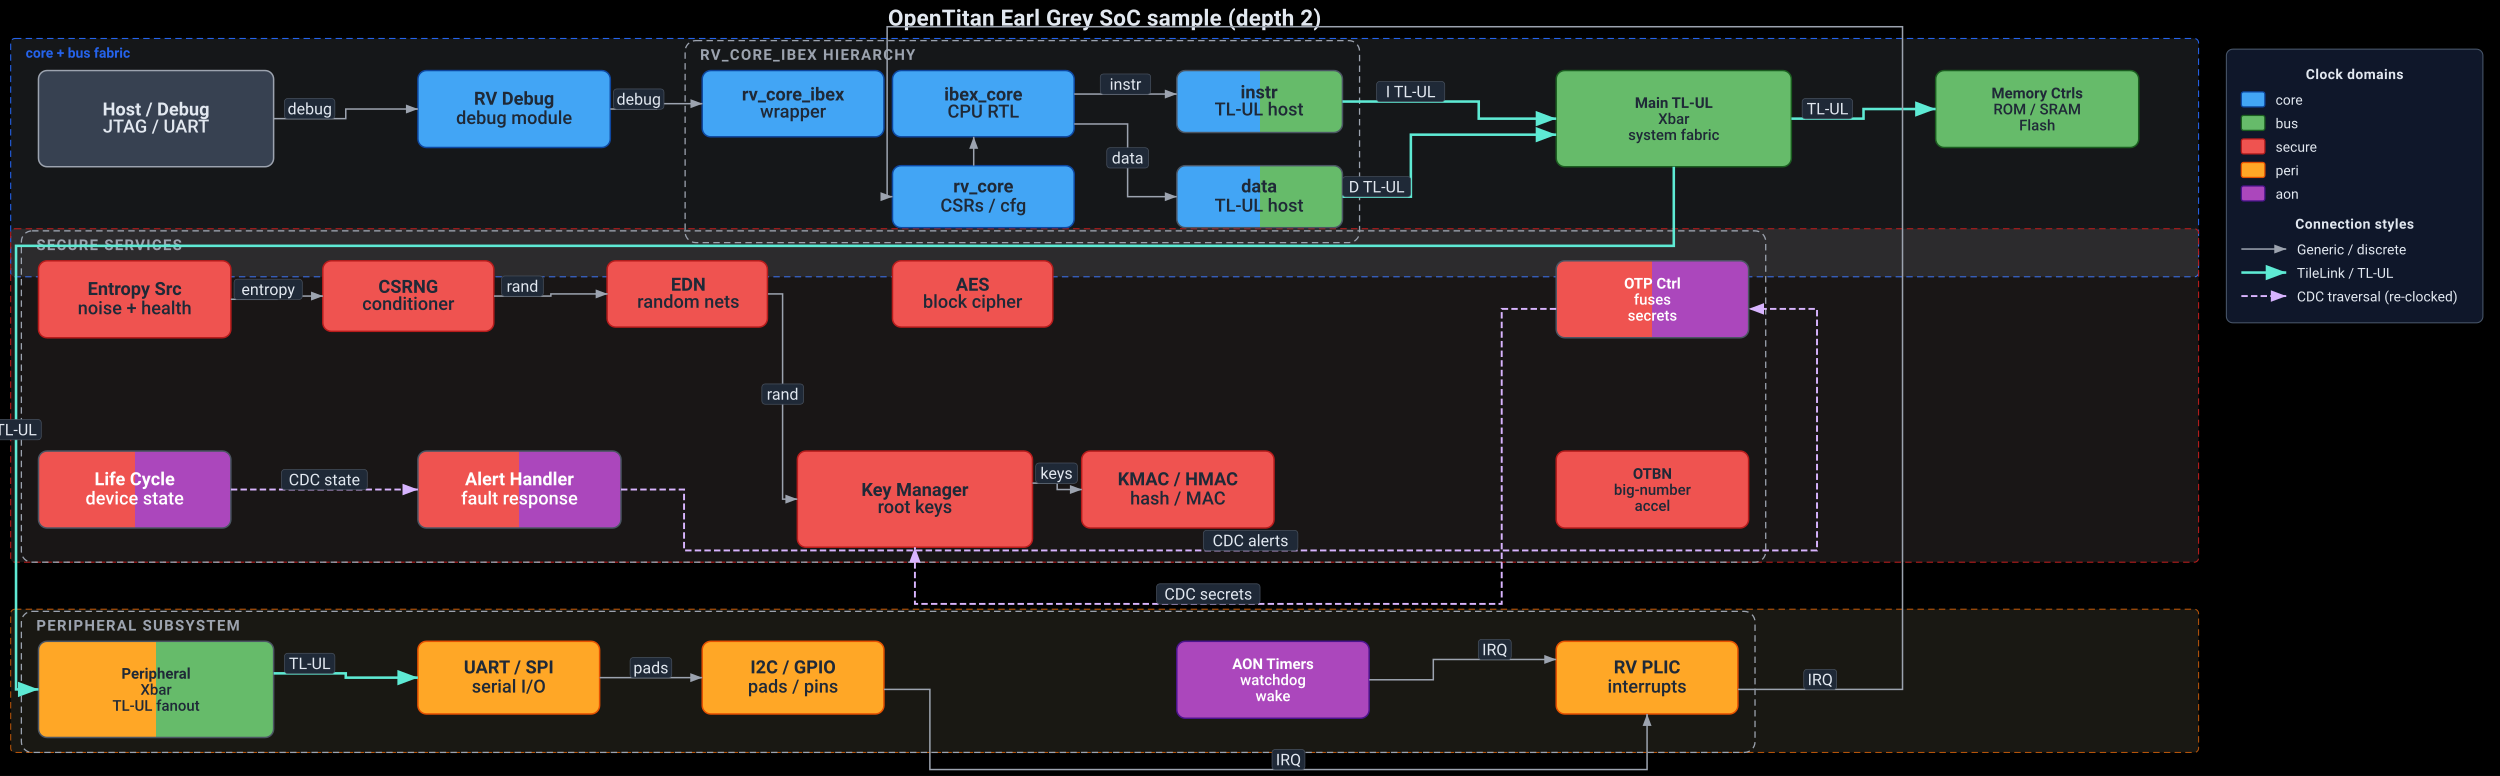
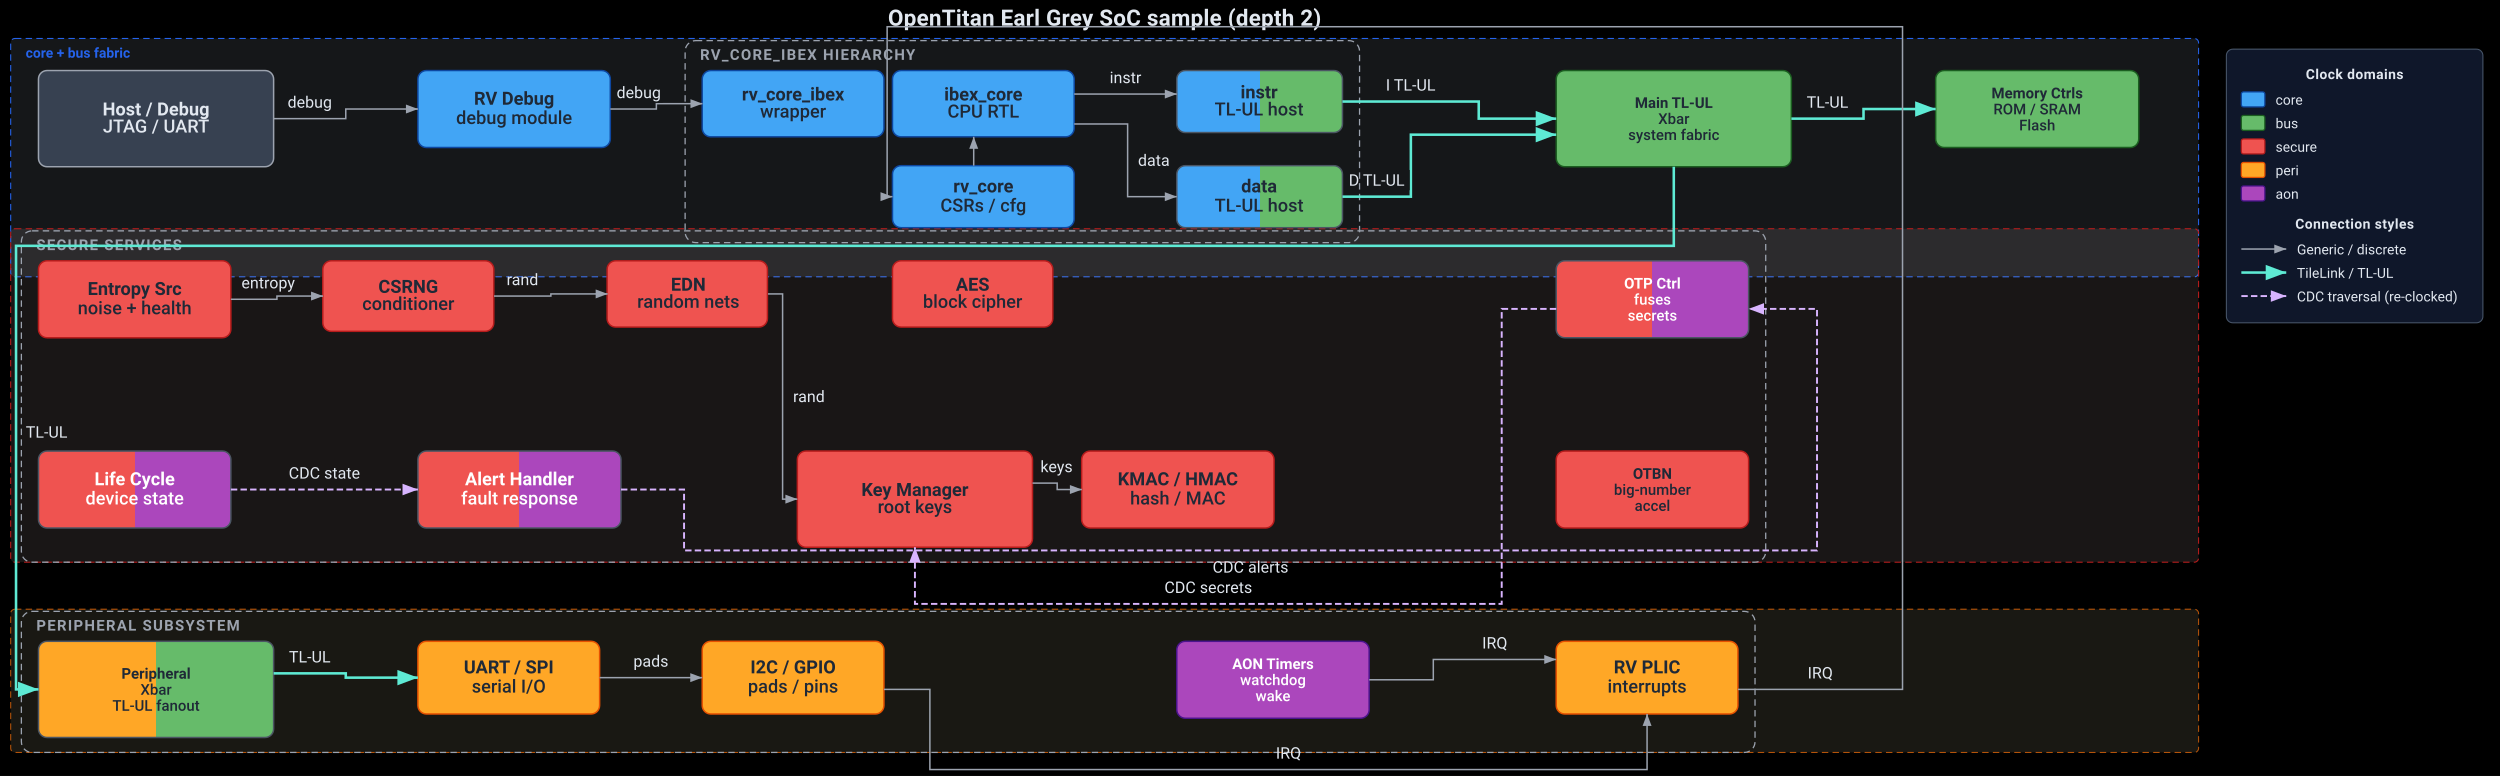
<svg xmlns="http://www.w3.org/2000/svg" width="2339" height="726" viewBox="0 0 2339 726" font-family="ui-sans-serif, system-ui, -apple-system, 'Segoe UI', Roboto, 'Helvetica Neue', Arial, sans-serif" style="background:#000000">
  <defs>
    <marker id="ah-solid" markerWidth="9" markerHeight="9" refX="8" refY="3" orient="auto">
      <path d="M0,0 L0,6 L8,3 z" fill="#e2e8f0" />
    </marker>
    <marker id="ah-thin" markerWidth="9" markerHeight="9" refX="8" refY="3" orient="auto">
      <path d="M0,0 L0,6 L8,3 z" fill="#9ca3af" />
    </marker>
    <marker id="ah-stream" markerWidth="9" markerHeight="9" refX="8" refY="3" orient="auto">
      <path d="M0,0 L0,6 L8,3 z" fill="#d9f99d" />
    </marker>
    <marker id="ah-axil" markerWidth="9" markerHeight="9" refX="8" refY="3" orient="auto">
      <path d="M0,0 L0,6 L8,3 z" fill="#93c5fd" />
    </marker>
    <marker id="ah-tilelink" markerWidth="9" markerHeight="9" refX="8" refY="3" orient="auto">
      <path d="M0,0 L0,6 L8,3 z" fill="#5eead4" />
    </marker>
    <marker id="ah-cdc" markerWidth="9" markerHeight="9" refX="8" refY="3" orient="auto">
      <path d="M0,0 L0,6 L8,3 z" fill="#d8b4fe" />
    </marker>
    <marker id="ah-open" markerWidth="9" markerHeight="9" refX="8" refY="3" orient="auto">
      <path d="M0.5,0.5 L0.5,5.5 L8,3 z" fill="#000000" stroke="#e2e8f0" stroke-width="1" />
    </marker>
    <linearGradient id="grad-tlul_i" x1="0%" y1="0%" x2="100%" y2="0%">
      <stop offset="50%" stop-color="#42A5F5" />
      <stop offset="50%" stop-color="#66BB6A" />
    </linearGradient>
    <linearGradient id="grad-tlul_d" x1="0%" y1="0%" x2="100%" y2="0%">
      <stop offset="50%" stop-color="#42A5F5" />
      <stop offset="50%" stop-color="#66BB6A" />
    </linearGradient>
    <linearGradient id="grad-otp_ctrl" x1="0%" y1="0%" x2="100%" y2="0%">
      <stop offset="50%" stop-color="#EF5350" />
      <stop offset="50%" stop-color="#AB47BC" />
    </linearGradient>
    <linearGradient id="grad-lc_ctrl" x1="0%" y1="0%" x2="100%" y2="0%">
      <stop offset="50%" stop-color="#EF5350" />
      <stop offset="50%" stop-color="#AB47BC" />
    </linearGradient>
    <linearGradient id="grad-alert_handler" x1="0%" y1="0%" x2="100%" y2="0%">
      <stop offset="50%" stop-color="#EF5350" />
      <stop offset="50%" stop-color="#AB47BC" />
    </linearGradient>
    <linearGradient id="grad-xbar_peri" x1="0%" y1="0%" x2="100%" y2="0%">
      <stop offset="50%" stop-color="#FFA726" />
      <stop offset="50%" stop-color="#66BB6A" />
    </linearGradient>
  </defs>
  <rect width="2339" height="726" fill="#000000" id="_canvas_bg" />
  <text x="1033.5" y="24" text-anchor="middle" font-size="21" font-weight="600" fill="#e2e8f0" letter-spacing="0.2">OpenTitan Earl Grey SoC sample (depth 2)</text>
  <rect id="band_core_bus" x="10" y="36" width="2047" height="223" fill="#DBEAFE" fill-opacity="0.1" stroke="#2563EB" stroke-width="1" stroke-dasharray="6,4" rx="4" />
  <text x="24" y="54" font-size="13" font-weight="700" fill="#2563EB">core + bus fabric</text>
  <rect id="band_secure_services" x="10" y="214" width="2047" height="312" fill="#FEE2E2" fill-opacity="0.1" stroke="#B91C1C" stroke-width="1" stroke-dasharray="6,4" rx="4" />
  <rect id="band_peripheral_aon" x="10" y="570" width="2047" height="134" fill="#FEF3C7" fill-opacity="0.1" stroke="#B45309" stroke-width="1" stroke-dasharray="6,4" rx="4" />
  <rect id="group_rv_core_ibex" x="641" y="38" width="631" height="189" fill="none" stroke="#9ca3af" stroke-width="1.2" stroke-dasharray="6,4" rx="10" />
  <text x="655" y="56" font-size="14" font-weight="700" letter-spacing="1.2" fill="#9ca3af">RV_CORE_IBEX HIERARCHY</text>
  <rect id="group_secure_services" x="20" y="216" width="1632" height="310" fill="none" stroke="#9ca3af" stroke-width="1.2" stroke-dasharray="6,4" rx="10" />
  <text x="34" y="234" font-size="14" font-weight="700" letter-spacing="1.2" fill="#9ca3af">SECURE SERVICES</text>
  <rect id="group_peripheral_subsystem" x="20" y="572" width="1622" height="132" fill="none" stroke="#9ca3af" stroke-width="1.2" stroke-dasharray="6,4" rx="10" />
  <text x="34" y="590" font-size="14" font-weight="700" letter-spacing="1.2" fill="#9ca3af">PERIPHERAL SUBSYSTEM</text>
  <rect id="host" x="36" y="66" width="220" height="90" fill="#374151" stroke="#9ca3af" stroke-width="1.4" rx="8" />
  <text x="146" y="108" text-anchor="middle" font-size="17" font-weight="600" fill="#e2e8f0">Host / Debug</text>
  <text x="146" y="124" text-anchor="middle" font-size="17" font-weight="500" fill="#e2e8f0">JTAG / UART</text>
  <rect id="rv_dm" x="391" y="66" width="180" height="72" fill="#42A5F5" stroke="#0D47A1" stroke-width="1.4" rx="8" />
  <text x="481" y="98" text-anchor="middle" font-size="17" font-weight="600" fill="#1f2937">RV Debug</text>
  <text x="481" y="116" text-anchor="middle" font-size="17" font-weight="500" fill="#1f2937">debug module</text>
  <rect id="rv_core_ibex" x="657" y="66" width="170" height="62" fill="#42A5F5" stroke="#0D47A1" stroke-width="1.4" rx="8" />
  <text x="742" y="94" text-anchor="middle" font-size="17" font-weight="600" fill="#1f2937">rv_core_ibex</text>
  <text x="742" y="110" text-anchor="middle" font-size="17" font-weight="500" fill="#1f2937">wrapper</text>
  <rect id="ibex_core" x="835" y="66" width="170" height="62" fill="#42A5F5" stroke="#0D47A1" stroke-width="1.4" rx="8" />
  <text x="920" y="94" text-anchor="middle" font-size="17" font-weight="600" fill="#1f2937">ibex_core</text>
  <text x="920" y="110" text-anchor="middle" font-size="17" font-weight="500" fill="#1f2937">CPU RTL</text>
  <rect id="rv_core_regs" x="835" y="155" width="170" height="58" fill="#42A5F5" stroke="#0D47A1" stroke-width="1.4" rx="8" />
  <text x="920" y="180" text-anchor="middle" font-size="17" font-weight="600" fill="#1f2937">rv_core</text>
  <text x="920" y="198" text-anchor="middle" font-size="17" font-weight="500" fill="#1f2937">CSRs / cfg</text>
  <rect id="tlul_i" x="1101" y="66" width="155" height="58" fill="url(#grad-tlul_i)" stroke="#4b5563" stroke-width="1.4" rx="8" />
  <text x="1178" y="92" text-anchor="middle" font-size="17" font-weight="600" fill="#1f2937">instr</text>
  <text x="1178" y="108" text-anchor="middle" font-size="17" font-weight="500" fill="#1f2937">TL-UL host</text>
  <rect id="tlul_d" x="1101" y="155" width="155" height="58" fill="url(#grad-tlul_d)" stroke="#4b5563" stroke-width="1.4" rx="8" />
  <text x="1178" y="180" text-anchor="middle" font-size="17" font-weight="600" fill="#1f2937">data</text>
  <text x="1178" y="198" text-anchor="middle" font-size="17" font-weight="500" fill="#1f2937">TL-UL host</text>
  <rect id="xbar_main" x="1456" y="66" width="220" height="90" fill="#66BB6A" stroke="#1B5E20" stroke-width="1.4" rx="8" />
  <text x="1566" y="101" text-anchor="middle" font-size="14" font-weight="600" fill="#1f2937">Main TL-UL</text>
  <text x="1566" y="116" text-anchor="middle" font-size="14" font-weight="500" fill="#1f2937">Xbar</text>
  <text x="1566" y="131" text-anchor="middle" font-size="14" font-weight="500" fill="#1f2937">system fabric</text>
  <rect id="mem_ctrls" x="1811" y="66" width="190" height="72" fill="#66BB6A" stroke="#1B5E20" stroke-width="1.4" rx="8" />
  <text x="1906" y="92" text-anchor="middle" font-size="14" font-weight="600" fill="#1f2937">Memory Ctrls</text>
  <text x="1906" y="107" text-anchor="middle" font-size="14" font-weight="500" fill="#1f2937">ROM / SRAM</text>
  <text x="1906" y="122" text-anchor="middle" font-size="14" font-weight="500" fill="#1f2937">Flash</text>
  <rect id="entropy" x="36" y="244" width="180" height="72" fill="#EF5350" stroke="#B71C1C" stroke-width="1.4" rx="8" />
  <text x="126" y="276" text-anchor="middle" font-size="17" font-weight="600" fill="#1f2937">Entropy Src</text>
  <text x="126" y="294" text-anchor="middle" font-size="17" font-weight="500" fill="#1f2937">noise + health</text>
  <rect id="csrng" x="302" y="244" width="160" height="66" fill="#EF5350" stroke="#B71C1C" stroke-width="1.4" rx="8" />
  <text x="382" y="274" text-anchor="middle" font-size="17" font-weight="600" fill="#1f2937">CSRNG</text>
  <text x="382" y="290" text-anchor="middle" font-size="17" font-weight="500" fill="#1f2937">conditioner</text>
  <rect id="edn" x="568" y="244" width="150" height="62" fill="#EF5350" stroke="#B71C1C" stroke-width="1.4" rx="8" />
  <text x="644" y="272" text-anchor="middle" font-size="17" font-weight="600" fill="#1f2937">EDN</text>
  <text x="644" y="288" text-anchor="middle" font-size="17" font-weight="500" fill="#1f2937">random nets</text>
  <rect id="aes" x="835" y="244" width="150" height="62" fill="#EF5350" stroke="#B71C1C" stroke-width="1.4" rx="8" />
  <text x="910" y="272" text-anchor="middle" font-size="17" font-weight="600" fill="#1f2937">AES</text>
  <text x="910" y="288" text-anchor="middle" font-size="17" font-weight="500" fill="#1f2937">block cipher</text>
  <rect id="otp_ctrl" x="1456" y="244" width="180" height="72" fill="url(#grad-otp_ctrl)" stroke="#4b5563" stroke-width="1.4" rx="8" />
  <text x="1546" y="270" text-anchor="middle" font-size="14" font-weight="600" fill="#ffffff">OTP Ctrl</text>
  <text x="1546" y="285" text-anchor="middle" font-size="14" font-weight="500" fill="#ffffff">fuses</text>
  <text x="1546" y="300" text-anchor="middle" font-size="14" font-weight="500" fill="#ffffff">secrets</text>
  <rect id="lc_ctrl" x="36" y="422" width="180" height="72" fill="url(#grad-lc_ctrl)" stroke="#4b5563" stroke-width="1.4" rx="8" />
  <text x="126" y="454" text-anchor="middle" font-size="17" font-weight="600" fill="#ffffff">Life Cycle</text>
  <text x="126" y="472" text-anchor="middle" font-size="17" font-weight="500" fill="#ffffff">device state</text>
  <rect id="alert_handler" x="391" y="422" width="190" height="72" fill="url(#grad-alert_handler)" stroke="#4b5563" stroke-width="1.4" rx="8" />
  <text x="486" y="454" text-anchor="middle" font-size="17" font-weight="600" fill="#ffffff">Alert Handler</text>
  <text x="486" y="472" text-anchor="middle" font-size="17" font-weight="500" fill="#ffffff">fault response</text>
  <rect id="keymgr" x="746" y="422" width="220" height="90" fill="#EF5350" stroke="#B71C1C" stroke-width="1.4" rx="8" />
  <text x="856" y="464" text-anchor="middle" font-size="17" font-weight="600" fill="#1f2937">Key Manager</text>
  <text x="856" y="480" text-anchor="middle" font-size="17" font-weight="500" fill="#1f2937">root keys</text>
  <rect id="kmac" x="1012" y="422" width="180" height="72" fill="#EF5350" stroke="#B71C1C" stroke-width="1.4" rx="8" />
  <text x="1102" y="454" text-anchor="middle" font-size="17" font-weight="600" fill="#1f2937">KMAC / HMAC</text>
  <text x="1102" y="472" text-anchor="middle" font-size="17" font-weight="500" fill="#1f2937">hash / MAC</text>
  <rect id="otbn" x="1456" y="422" width="180" height="72" fill="#EF5350" stroke="#B71C1C" stroke-width="1.4" rx="8" />
  <text x="1546" y="448" text-anchor="middle" font-size="14" font-weight="600" fill="#1f2937">OTBN</text>
  <text x="1546" y="463" text-anchor="middle" font-size="14" font-weight="500" fill="#1f2937">big-number</text>
  <text x="1546" y="478" text-anchor="middle" font-size="14" font-weight="500" fill="#1f2937">accel</text>
  <rect id="xbar_peri" x="36" y="600" width="220" height="90" fill="url(#grad-xbar_peri)" stroke="#4b5563" stroke-width="1.4" rx="8" />
  <text x="146" y="635" text-anchor="middle" font-size="14" font-weight="600" fill="#1f2937">Peripheral</text>
  <text x="146" y="650" text-anchor="middle" font-size="14" font-weight="500" fill="#1f2937">Xbar</text>
  <text x="146" y="665" text-anchor="middle" font-size="14" font-weight="500" fill="#1f2937">TL-UL fanout</text>
  <rect id="uart_spi" x="391" y="600" width="170" height="68" fill="#FFA726" stroke="#E65100" stroke-width="1.4" rx="8" />
  <text x="476" y="630" text-anchor="middle" font-size="17" font-weight="600" fill="#1f2937">UART / SPI</text>
  <text x="476" y="648" text-anchor="middle" font-size="17" font-weight="500" fill="#1f2937">serial I/O</text>
  <rect id="i2c_gpio" x="657" y="600" width="170" height="68" fill="#FFA726" stroke="#E65100" stroke-width="1.4" rx="8" />
  <text x="742" y="630" text-anchor="middle" font-size="17" font-weight="600" fill="#1f2937">I2C / GPIO</text>
  <text x="742" y="648" text-anchor="middle" font-size="17" font-weight="500" fill="#1f2937">pads / pins</text>
  <rect id="aon_timer" x="1101" y="600" width="180" height="72" fill="#AB47BC" stroke="#4A148C" stroke-width="1.4" rx="8" />
  <text x="1191" y="626" text-anchor="middle" font-size="14" font-weight="600" fill="#ffffff">AON Timers</text>
  <text x="1191" y="641" text-anchor="middle" font-size="14" font-weight="500" fill="#ffffff">watchdog</text>
  <text x="1191" y="656" text-anchor="middle" font-size="14" font-weight="500" fill="#ffffff">wake</text>
  <rect id="rv_plic" x="1456" y="600" width="170" height="68" fill="#FFA726" stroke="#E65100" stroke-width="1.4" rx="8" />
  <text x="1541" y="630" text-anchor="middle" font-size="17" font-weight="600" fill="#1f2937">RV PLIC</text>
  <text x="1541" y="648" text-anchor="middle" font-size="17" font-weight="500" fill="#1f2937">interrupts</text>
-   <path id="edge_host_to_rv_dm" d="M 256.0,111.0 L 323.5,111.0 L 323.5,102.0 L 391.0,102.0" stroke="#9ca3af" stroke-width="1.4" fill="none" marker-end="url(#ah-thin)" />
-   <rect x="266.1" y="92.2" width="47.2" height="19.0" fill="#1f2937" stroke="#4b5563" stroke-width="0.6" rx="3" />
-   <text x="289.8" y="107.0" text-anchor="middle" font-size="15" fill="#e2e8f0">debug</text>
-   <path id="edge_rv_dm_to_rv_core_ibex" d="M 571.0,102.0 L 614.1,102.0 L 614.1,97.0 L 657.2,97.0" stroke="#9ca3af" stroke-width="1.4" fill="none" marker-end="url(#ah-thin)" />
-   <rect x="574.0" y="83.2" width="47.2" height="19.0" fill="#1f2937" stroke="#4b5563" stroke-width="0.6" rx="3" />
-   <text x="597.6" y="98.0" text-anchor="middle" font-size="15" fill="#e2e8f0">debug</text>
-   <path id="edge_rv_core_regs_to_ibex_core" d="M 911.0,155.0 L 911.0,128.0" stroke="#9ca3af" stroke-width="1.4" fill="none" marker-end="url(#ah-thin)" />
-   <path id="edge_ibex_core_to_tlul_i" d="M 1005.0,88.0 L 1101.0,88.0" stroke="#9ca3af" stroke-width="1.4" fill="none" marker-end="url(#ah-thin)" />
-   <rect x="1029.4" y="69.2" width="47.2" height="19.0" fill="#1f2937" stroke="#4b5563" stroke-width="0.6" rx="3" />
-   <text x="1053.0" y="84.0" text-anchor="middle" font-size="15" fill="#e2e8f0">instr</text>
-   <path id="edge_ibex_core_to_tlul_d" d="M 1005.0,116.0 L 1055.0,116.0 L 1055.0,184.0 L 1101.0,184.0" stroke="#9ca3af" stroke-width="1.4" fill="none" marker-end="url(#ah-thin)" />
-   <rect x="1035.5" y="138.2" width="39.0" height="19.0" fill="#1f2937" stroke="#4b5563" stroke-width="0.6" rx="3" />
-   <text x="1055.0" y="153.0" text-anchor="middle" font-size="15" fill="#e2e8f0">data</text>
-   <path id="edge_tlul_i_to_xbar_main" d="M 1256.0,95.0 L 1383.5,95.0 L 1383.5,111.0 L 1456.0,111.0" stroke="#5eead4" stroke-width="2.4" fill="none" marker-end="url(#ah-tilelink)" />
-   <rect x="1287.9" y="76.2" width="63.8" height="19.0" fill="#1f2937" stroke="#4b5563" stroke-width="0.6" rx="3" />
-   <text x="1319.8" y="91.0" text-anchor="middle" font-size="15" fill="#e2e8f0">I TL-UL</text>
-   <path id="edge_tlul_d_to_xbar_main" d="M 1256.0,184.0 L 1320.0,184.0 L 1320.0,126.0 L 1456.0,126.0" stroke="#5eead4" stroke-width="2.4" fill="none" marker-end="url(#ah-tilelink)" />
-   <rect x="1256.1" y="165.2" width="63.8" height="19.0" fill="#1f2937" stroke="#4b5563" stroke-width="0.6" rx="3" />
-   <text x="1288.0" y="180.0" text-anchor="middle" font-size="15" fill="#e2e8f0">D TL-UL</text>
-   <path id="edge_xbar_main_to_mem_ctrls" d="M 1676.0,111.0 L 1743.5,111.0 L 1743.5,102.0 L 1811.0,102.0" stroke="#5eead4" stroke-width="2.4" fill="none" marker-end="url(#ah-tilelink)" />
-   <rect x="1686.1" y="92.2" width="47.2" height="19.0" fill="#1f2937" stroke="#4b5563" stroke-width="0.6" rx="3" />
-   <text x="1709.8" y="107.0" text-anchor="middle" font-size="15" fill="#e2e8f0">TL-UL</text>
-   <path id="edge_xbar_main_to_xbar_peri" d="M 1566.0,156.0 L 1566.0,230.0 L 15.0,230.0 L 15.0,645.0 L 36.0,645.0" stroke="#5eead4" stroke-width="2.4" fill="none" marker-end="url(#ah-tilelink)" />
-   <rect x="-8.6" y="392.5" width="47.2" height="19.0" fill="#1f2937" stroke="#4b5563" stroke-width="0.6" rx="3" />
-   <text x="15.0" y="407.3" text-anchor="middle" font-size="15" fill="#e2e8f0">TL-UL</text>
-   <path id="edge_entropy_to_csrng" d="M 216.0,280.0 L 259.1,280.0 L 259.1,277.0 L 302.2,277.0" stroke="#9ca3af" stroke-width="1.4" fill="none" marker-end="url(#ah-thin)" />
-   <rect x="219.0" y="261.2" width="63.8" height="19.0" fill="#1f2937" stroke="#4b5563" stroke-width="0.6" rx="3" />
-   <text x="250.9" y="276.0" text-anchor="middle" font-size="15" fill="#e2e8f0">entropy</text>
-   <path id="edge_csrng_to_edn" d="M 462.2,277.0 L 515.4,277.0 L 515.4,275.0 L 568.5,275.0" stroke="#9ca3af" stroke-width="1.4" fill="none" marker-end="url(#ah-thin)" />
-   <rect x="469.3" y="258.2" width="39.0" height="19.0" fill="#1f2937" stroke="#4b5563" stroke-width="0.6" rx="3" />
-   <text x="488.8" y="273.0" text-anchor="middle" font-size="15" fill="#e2e8f0">rand</text>
-   <path id="edge_edn_to_keymgr" d="M 718.5,275.0 L 732.2,275.0 L 732.2,467.0 L 746.0,467.0" stroke="#9ca3af" stroke-width="1.4" fill="none" marker-end="url(#ah-thin)" />
-   <rect x="712.8" y="359.2" width="39.0" height="19.0" fill="#1f2937" stroke="#4b5563" stroke-width="0.6" rx="3" />
-   <text x="732.2" y="374.0" text-anchor="middle" font-size="15" fill="#e2e8f0">rand</text>
-   <path id="edge_keymgr_to_kmac" d="M 966.0,452.0 L 989.1,452.0 L 989.1,458.0 L 1012.2,458.0" stroke="#9ca3af" stroke-width="1.4" fill="none" marker-end="url(#ah-thin)" />
-   <rect x="969.0" y="433.2" width="39.0" height="19.0" fill="#1f2937" stroke="#4b5563" stroke-width="0.6" rx="3" />
-   <text x="988.5" y="448.0" text-anchor="middle" font-size="15" fill="#e2e8f0">keys</text>
-   <path id="edge_otp_ctrl_to_keymgr" d="M 1456.0,289.0 L 1405.0,289.0 L 1405.0,565.0 L 856.0,565.0 L 856.0,512.0" stroke="#d8b4fe" stroke-width="1.8" fill="none" marker-end="url(#ah-cdc)" stroke-dasharray="6,3" />
-   <rect x="1082.1" y="546.2" width="96.8" height="19.0" fill="#1f2937" stroke="#4b5563" stroke-width="0.6" rx="3" />
-   <text x="1130.5" y="561.0" text-anchor="middle" font-size="15" fill="#e2e8f0">CDC secrets</text>
-   <path id="edge_lc_ctrl_to_alert_handler" d="M 216.0,458.0 L 391.0,458.0" stroke="#d8b4fe" stroke-width="1.8" fill="none" marker-end="url(#ah-cdc)" stroke-dasharray="6,3" />
-   <rect x="263.4" y="439.2" width="80.2" height="19.0" fill="#1f2937" stroke="#4b5563" stroke-width="0.6" rx="3" />
-   <text x="303.5" y="454.0" text-anchor="middle" font-size="15" fill="#e2e8f0">CDC state</text>
-   <path id="edge_alert_handler_to_otp_ctrl" d="M 581.0,458.0 L 640.0,458.0 L 640.0,515.0 L 1700.0,515.0 L 1700.0,289.0 L 1636.0,289.0" stroke="#d8b4fe" stroke-width="1.8" fill="none" marker-end="url(#ah-cdc)" stroke-dasharray="6,3" />
-   <rect x="1125.8" y="496.2" width="88.5" height="19.0" fill="#1f2937" stroke="#4b5563" stroke-width="0.6" rx="3" />
-   <text x="1170.0" y="511.0" text-anchor="middle" font-size="15" fill="#e2e8f0">CDC alerts</text>
-   <path id="edge_xbar_peri_to_uart_spi" d="M 256.0,630.0 L 323.5,630.0 L 323.5,634.0 L 391.0,634.0" stroke="#5eead4" stroke-width="2.4" fill="none" marker-end="url(#ah-tilelink)" />
-   <rect x="266.1" y="611.2" width="47.2" height="19.0" fill="#1f2937" stroke="#4b5563" stroke-width="0.6" rx="3" />
-   <text x="289.8" y="626.0" text-anchor="middle" font-size="15" fill="#e2e8f0">TL-UL</text>
-   <path id="edge_uart_spi_to_i2c_gpio" d="M 561.0,634.0 L 657.0,634.0" stroke="#9ca3af" stroke-width="1.4" fill="none" marker-end="url(#ah-thin)" />
-   <rect x="589.5" y="615.2" width="39.0" height="19.0" fill="#1f2937" stroke="#4b5563" stroke-width="0.6" rx="3" />
-   <text x="609.0" y="630.0" text-anchor="middle" font-size="15" fill="#e2e8f0">pads</text>
-   <path id="edge_i2c_gpio_to_rv_plic" d="M 827.0,645.0 L 870.0,645.0 L 870.0,720.0 L 1541.0,720.0 L 1541.0,668.0" stroke="#9ca3af" stroke-width="1.4" fill="none" marker-end="url(#ah-thin)" />
-   <rect x="1190.1" y="701.2" width="30.8" height="19.0" fill="#1f2937" stroke="#4b5563" stroke-width="0.6" rx="3" />
-   <text x="1205.5" y="716.0" text-anchor="middle" font-size="15" fill="#e2e8f0">IRQ</text>
-   <path id="edge_aon_timer_to_rv_plic" d="M 1281.0,636.0 L 1341.0,636.0 L 1341.0,617.0 L 1456.0,617.0" stroke="#9ca3af" stroke-width="1.4" fill="none" marker-end="url(#ah-thin)" />
-   <rect x="1383.1" y="598.2" width="30.8" height="19.0" fill="#1f2937" stroke="#4b5563" stroke-width="0.6" rx="3" />
-   <text x="1398.5" y="613.0" text-anchor="middle" font-size="15" fill="#e2e8f0">IRQ</text>
-   <path id="edge_rv_plic_to_rv_core_regs" d="M 1626.0,645.0 L 1780.0,645.0 L 1780.0,25.0 L 830.0,25.0 L 830.0,184.0 L 835.0,184.0" stroke="#9ca3af" stroke-width="1.4" fill="none" marker-end="url(#ah-thin)" />
-   <rect x="1687.6" y="626.2" width="30.8" height="19.0" fill="#1f2937" stroke="#4b5563" stroke-width="0.6" rx="3" />
-   <text x="1703.0" y="641.0" text-anchor="middle" font-size="15" fill="#e2e8f0">IRQ</text>
+   <mask id="edge-label-clearance" maskUnits="userSpaceOnUse">
+     <rect width="2339" height="726" fill="#ffffff" />
+     <rect x="267.1" y="86.0" width="45.2" height="19.0" fill="#000000" />
+     <rect x="575.0" y="77.0" width="45.2" height="19.0" fill="#000000" />
+     <rect x="1030.4" y="63.0" width="45.2" height="19.0" fill="#000000" />
+     <rect x="1061.0" y="140.5" width="37.0" height="19.0" fill="#000000" />
+     <rect x="1288.9" y="70.0" width="61.8" height="19.0" fill="#000000" />
+     <rect x="1257.1" y="159.0" width="61.8" height="19.0" fill="#000000" />
+     <rect x="1687.1" y="86.0" width="45.2" height="19.0" fill="#000000" />
+     <rect x="21.0" y="394.8" width="45.2" height="19.0" fill="#000000" />
+     <rect x="220.0" y="255.0" width="61.8" height="19.0" fill="#000000" />
+     <rect x="470.3" y="252.0" width="37.0" height="19.0" fill="#000000" />
+     <rect x="738.2" y="361.5" width="37.0" height="19.0" fill="#000000" />
+     <rect x="970.0" y="427.0" width="37.0" height="19.0" fill="#000000" />
+     <rect x="1083.1" y="540.0" width="94.8" height="19.0" fill="#000000" />
+     <rect x="264.4" y="433.0" width="78.2" height="19.0" fill="#000000" />
+     <rect x="1126.8" y="521.0" width="86.5" height="19.0" fill="#000000" />
+     <rect x="267.1" y="605.0" width="45.2" height="19.0" fill="#000000" />
+     <rect x="590.5" y="609.0" width="37.0" height="19.0" fill="#000000" />
+     <rect x="1191.1" y="695.0" width="28.8" height="19.0" fill="#000000" />
+     <rect x="1384.1" y="592.0" width="28.8" height="19.0" fill="#000000" />
+     <rect x="1688.6" y="620.0" width="28.8" height="19.0" fill="#000000" />
+   </mask>
+   <path id="edge_host_to_rv_dm" d="M 256.0,111.0 L 323.5,111.0 L 323.5,102.0 L 391.0,102.0" stroke="#9ca3af" stroke-width="1.4" fill="none" marker-end="url(#ah-thin)" mask="url(#edge-label-clearance)" />
+   <path id="edge_rv_dm_to_rv_core_ibex" d="M 571.0,102.0 L 614.1,102.0 L 614.1,97.0 L 657.2,97.0" stroke="#9ca3af" stroke-width="1.4" fill="none" marker-end="url(#ah-thin)" mask="url(#edge-label-clearance)" />
+   <path id="edge_rv_core_regs_to_ibex_core" d="M 911.0,155.0 L 911.0,128.0" stroke="#9ca3af" stroke-width="1.4" fill="none" marker-end="url(#ah-thin)" mask="url(#edge-label-clearance)" />
+   <path id="edge_ibex_core_to_tlul_i" d="M 1005.0,88.0 L 1101.0,88.0" stroke="#9ca3af" stroke-width="1.4" fill="none" marker-end="url(#ah-thin)" mask="url(#edge-label-clearance)" />
+   <path id="edge_ibex_core_to_tlul_d" d="M 1005.0,116.0 L 1055.0,116.0 L 1055.0,184.0 L 1101.0,184.0" stroke="#9ca3af" stroke-width="1.4" fill="none" marker-end="url(#ah-thin)" mask="url(#edge-label-clearance)" />
+   <path id="edge_tlul_i_to_xbar_main" d="M 1256.0,95.0 L 1383.5,95.0 L 1383.5,111.0 L 1456.0,111.0" stroke="#5eead4" stroke-width="2.4" fill="none" marker-end="url(#ah-tilelink)" mask="url(#edge-label-clearance)" />
+   <path id="edge_tlul_d_to_xbar_main" d="M 1256.0,184.0 L 1320.0,184.0 L 1320.0,126.0 L 1456.0,126.0" stroke="#5eead4" stroke-width="2.4" fill="none" marker-end="url(#ah-tilelink)" mask="url(#edge-label-clearance)" />
+   <path id="edge_xbar_main_to_mem_ctrls" d="M 1676.0,111.0 L 1743.5,111.0 L 1743.5,102.0 L 1811.0,102.0" stroke="#5eead4" stroke-width="2.4" fill="none" marker-end="url(#ah-tilelink)" mask="url(#edge-label-clearance)" />
+   <path id="edge_xbar_main_to_xbar_peri" d="M 1566.0,156.0 L 1566.0,230.0 L 15.0,230.0 L 15.0,645.0 L 36.0,645.0" stroke="#5eead4" stroke-width="2.4" fill="none" marker-end="url(#ah-tilelink)" mask="url(#edge-label-clearance)" />
+   <path id="edge_entropy_to_csrng" d="M 216.0,280.0 L 259.1,280.0 L 259.1,277.0 L 302.2,277.0" stroke="#9ca3af" stroke-width="1.4" fill="none" marker-end="url(#ah-thin)" mask="url(#edge-label-clearance)" />
+   <path id="edge_csrng_to_edn" d="M 462.2,277.0 L 515.4,277.0 L 515.4,275.0 L 568.5,275.0" stroke="#9ca3af" stroke-width="1.4" fill="none" marker-end="url(#ah-thin)" mask="url(#edge-label-clearance)" />
+   <path id="edge_edn_to_keymgr" d="M 718.5,275.0 L 732.2,275.0 L 732.2,467.0 L 746.0,467.0" stroke="#9ca3af" stroke-width="1.4" fill="none" marker-end="url(#ah-thin)" mask="url(#edge-label-clearance)" />
+   <path id="edge_keymgr_to_kmac" d="M 966.0,452.0 L 989.1,452.0 L 989.1,458.0 L 1012.2,458.0" stroke="#9ca3af" stroke-width="1.4" fill="none" marker-end="url(#ah-thin)" mask="url(#edge-label-clearance)" />
+   <path id="edge_otp_ctrl_to_keymgr" d="M 1456.0,289.0 L 1405.0,289.0 L 1405.0,565.0 L 856.0,565.0 L 856.0,512.0" stroke="#d8b4fe" stroke-width="1.8" fill="none" marker-end="url(#ah-cdc)" stroke-dasharray="6,3" mask="url(#edge-label-clearance)" />
+   <path id="edge_lc_ctrl_to_alert_handler" d="M 216.0,458.0 L 391.0,458.0" stroke="#d8b4fe" stroke-width="1.8" fill="none" marker-end="url(#ah-cdc)" stroke-dasharray="6,3" mask="url(#edge-label-clearance)" />
+   <path id="edge_alert_handler_to_otp_ctrl" d="M 581.0,458.0 L 640.0,458.0 L 640.0,515.0 L 1700.0,515.0 L 1700.0,289.0 L 1636.0,289.0" stroke="#d8b4fe" stroke-width="1.8" fill="none" marker-end="url(#ah-cdc)" stroke-dasharray="6,3" mask="url(#edge-label-clearance)" />
+   <path id="edge_xbar_peri_to_uart_spi" d="M 256.0,630.0 L 323.5,630.0 L 323.5,634.0 L 391.0,634.0" stroke="#5eead4" stroke-width="2.4" fill="none" marker-end="url(#ah-tilelink)" mask="url(#edge-label-clearance)" />
+   <path id="edge_uart_spi_to_i2c_gpio" d="M 561.0,634.0 L 657.0,634.0" stroke="#9ca3af" stroke-width="1.4" fill="none" marker-end="url(#ah-thin)" mask="url(#edge-label-clearance)" />
+   <path id="edge_i2c_gpio_to_rv_plic" d="M 827.0,645.0 L 870.0,645.0 L 870.0,720.0 L 1541.0,720.0 L 1541.0,668.0" stroke="#9ca3af" stroke-width="1.4" fill="none" marker-end="url(#ah-thin)" mask="url(#edge-label-clearance)" />
+   <path id="edge_aon_timer_to_rv_plic" d="M 1281.0,636.0 L 1341.0,636.0 L 1341.0,617.0 L 1456.0,617.0" stroke="#9ca3af" stroke-width="1.4" fill="none" marker-end="url(#ah-thin)" mask="url(#edge-label-clearance)" />
+   <path id="edge_rv_plic_to_rv_core_regs" d="M 1626.0,645.0 L 1780.0,645.0 L 1780.0,25.0 L 830.0,25.0 L 830.0,184.0 L 835.0,184.0" stroke="#9ca3af" stroke-width="1.4" fill="none" marker-end="url(#ah-thin)" mask="url(#edge-label-clearance)" />
+   <text x="289.8" y="100.8" text-anchor="middle" font-size="15" fill="#e2e8f0">debug</text>
+   <text x="597.6" y="91.8" text-anchor="middle" font-size="15" fill="#e2e8f0">debug</text>
+   <text x="1053.0" y="77.8" text-anchor="middle" font-size="15" fill="#e2e8f0">instr</text>
+   <text x="1079.5" y="155.2" text-anchor="middle" font-size="15" fill="#e2e8f0">data</text>
+   <text x="1319.8" y="84.8" text-anchor="middle" font-size="15" fill="#e2e8f0">I TL-UL</text>
+   <text x="1288.0" y="173.8" text-anchor="middle" font-size="15" fill="#e2e8f0">D TL-UL</text>
+   <text x="1709.8" y="100.8" text-anchor="middle" font-size="15" fill="#e2e8f0">TL-UL</text>
+   <text x="43.6" y="409.5" text-anchor="middle" font-size="15" fill="#e2e8f0">TL-UL</text>
+   <text x="250.9" y="269.8" text-anchor="middle" font-size="15" fill="#e2e8f0">entropy</text>
+   <text x="488.8" y="266.8" text-anchor="middle" font-size="15" fill="#e2e8f0">rand</text>
+   <text x="756.8" y="376.2" text-anchor="middle" font-size="15" fill="#e2e8f0">rand</text>
+   <text x="988.5" y="441.8" text-anchor="middle" font-size="15" fill="#e2e8f0">keys</text>
+   <text x="1130.5" y="554.8" text-anchor="middle" font-size="15" fill="#e2e8f0">CDC secrets</text>
+   <text x="303.5" y="447.8" text-anchor="middle" font-size="15" fill="#e2e8f0">CDC state</text>
+   <text x="1170.0" y="535.8" text-anchor="middle" font-size="15" fill="#e2e8f0">CDC alerts</text>
+   <text x="289.8" y="619.8" text-anchor="middle" font-size="15" fill="#e2e8f0">TL-UL</text>
+   <text x="609.0" y="623.8" text-anchor="middle" font-size="15" fill="#e2e8f0">pads</text>
+   <text x="1205.5" y="709.8" text-anchor="middle" font-size="15" fill="#e2e8f0">IRQ</text>
+   <text x="1398.5" y="606.8" text-anchor="middle" font-size="15" fill="#e2e8f0">IRQ</text>
+   <text x="1703.0" y="634.8" text-anchor="middle" font-size="15" fill="#e2e8f0">IRQ</text>
  <rect id="legend_card" x="2083" y="46" width="240" height="256" fill="#0f172a" stroke="#475569" stroke-width="1" rx="6" />
  <text x="2203" y="74" text-anchor="middle" font-size="13" font-weight="700" fill="#e2e8f0" letter-spacing="0.4">Clock domains</text>
  <rect x="2097" y="86" width="22" height="14" fill="#42A5F5" stroke="#0D47A1" stroke-width="1.2" rx="2" />
  <text x="2129" y="98" font-size="13" fill="#e2e8f0">core</text>
  <rect x="2097" y="108" width="22" height="14" fill="#66BB6A" stroke="#1B5E20" stroke-width="1.2" rx="2" />
  <text x="2129" y="120" font-size="13" fill="#e2e8f0">bus</text>
  <rect x="2097" y="130" width="22" height="14" fill="#EF5350" stroke="#B71C1C" stroke-width="1.2" rx="2" />
  <text x="2129" y="142" font-size="13" fill="#e2e8f0">secure</text>
  <rect x="2097" y="152" width="22" height="14" fill="#FFA726" stroke="#E65100" stroke-width="1.2" rx="2" />
  <text x="2129" y="164" font-size="13" fill="#e2e8f0">peri</text>
  <rect x="2097" y="174" width="22" height="14" fill="#AB47BC" stroke="#4A148C" stroke-width="1.2" rx="2" />
  <text x="2129" y="186" font-size="13" fill="#e2e8f0">aon</text>
  <text x="2203" y="214" text-anchor="middle" font-size="13" font-weight="700" fill="#e2e8f0" letter-spacing="0.4">Connection styles</text>
  <path id="legend-arrow-generic" d="M 2097,233.0 L 2139,233.0" stroke="#9ca3af" stroke-width="1.4" fill="none" marker-end="url(#ah-thin)" />
  <text x="2149" y="238" font-size="13" fill="#e2e8f0">Generic / discrete</text>
  <path id="legend-arrow-tilelink" d="M 2097,255.0 L 2139,255.0" stroke="#5eead4" stroke-width="2.4" fill="none" marker-end="url(#ah-tilelink)" />
  <text x="2149" y="260" font-size="13" fill="#e2e8f0">TileLink / TL-UL</text>
  <path id="legend-arrow-cdc" d="M 2097,277.0 L 2139,277.0" stroke="#d8b4fe" stroke-width="1.8" fill="none" marker-end="url(#ah-cdc)" stroke-dasharray="6,3" />
  <text x="2149" y="282" font-size="13" fill="#e2e8f0">CDC traversal (re-clocked)</text>
</svg>
